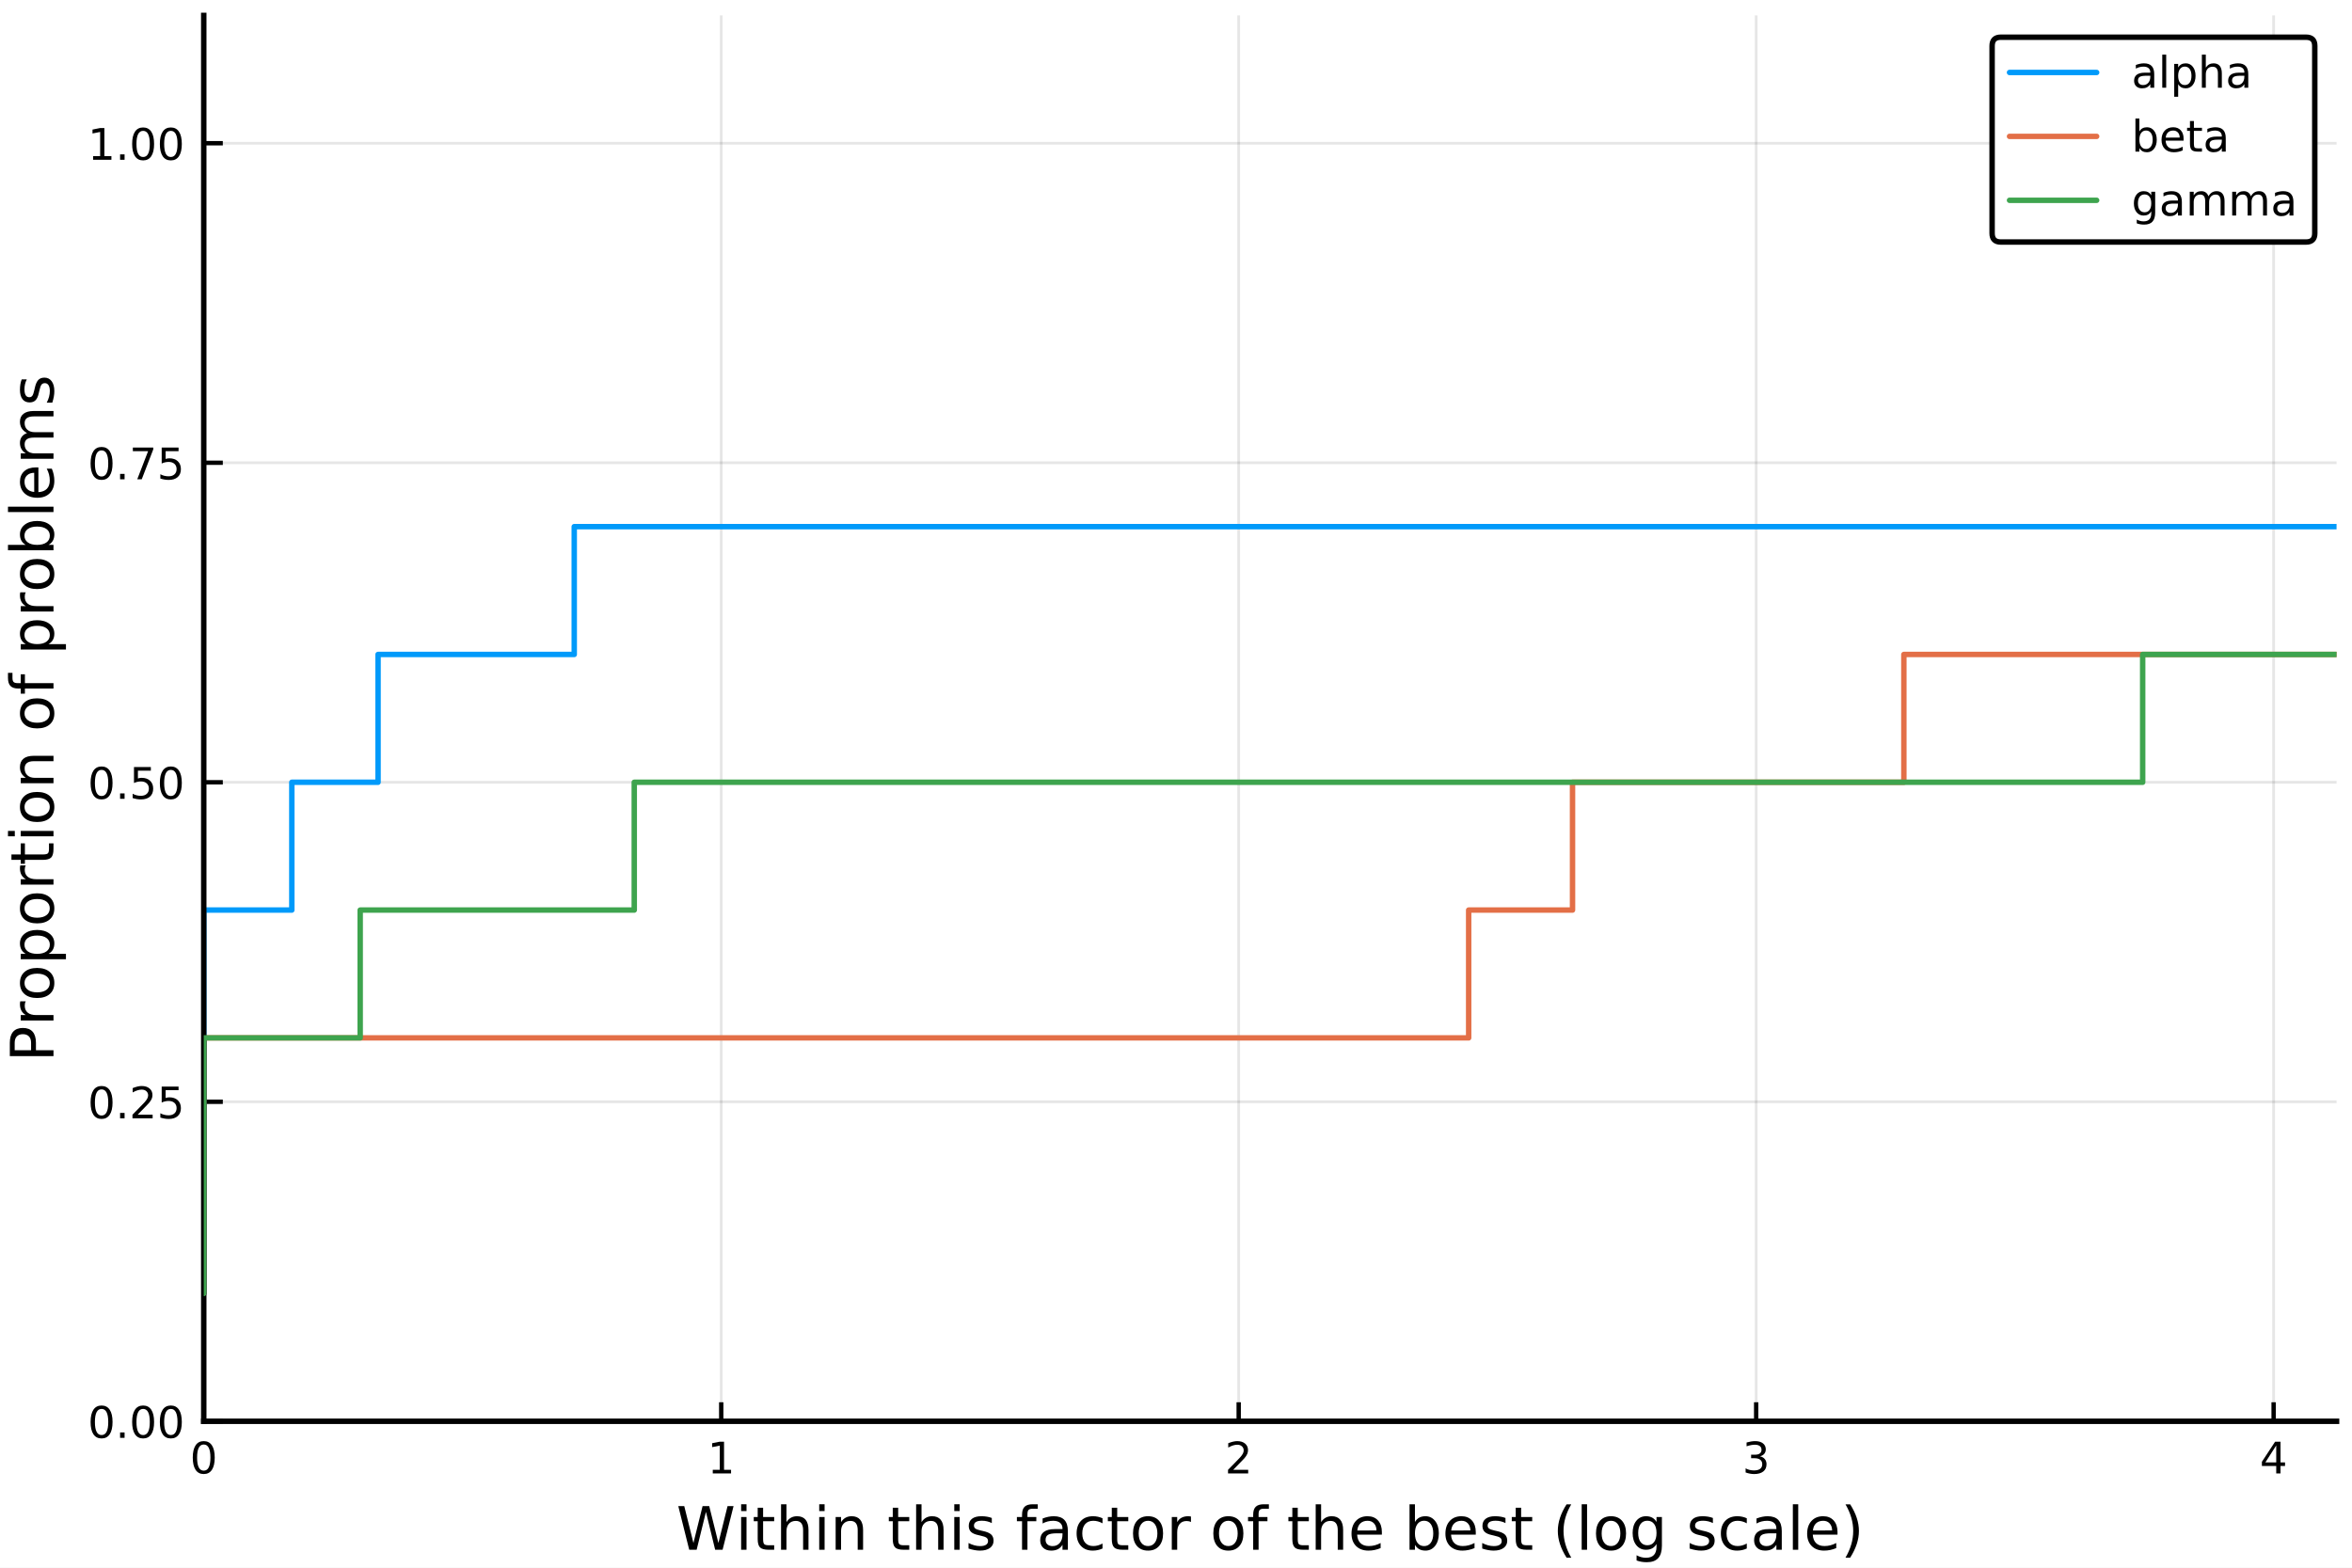
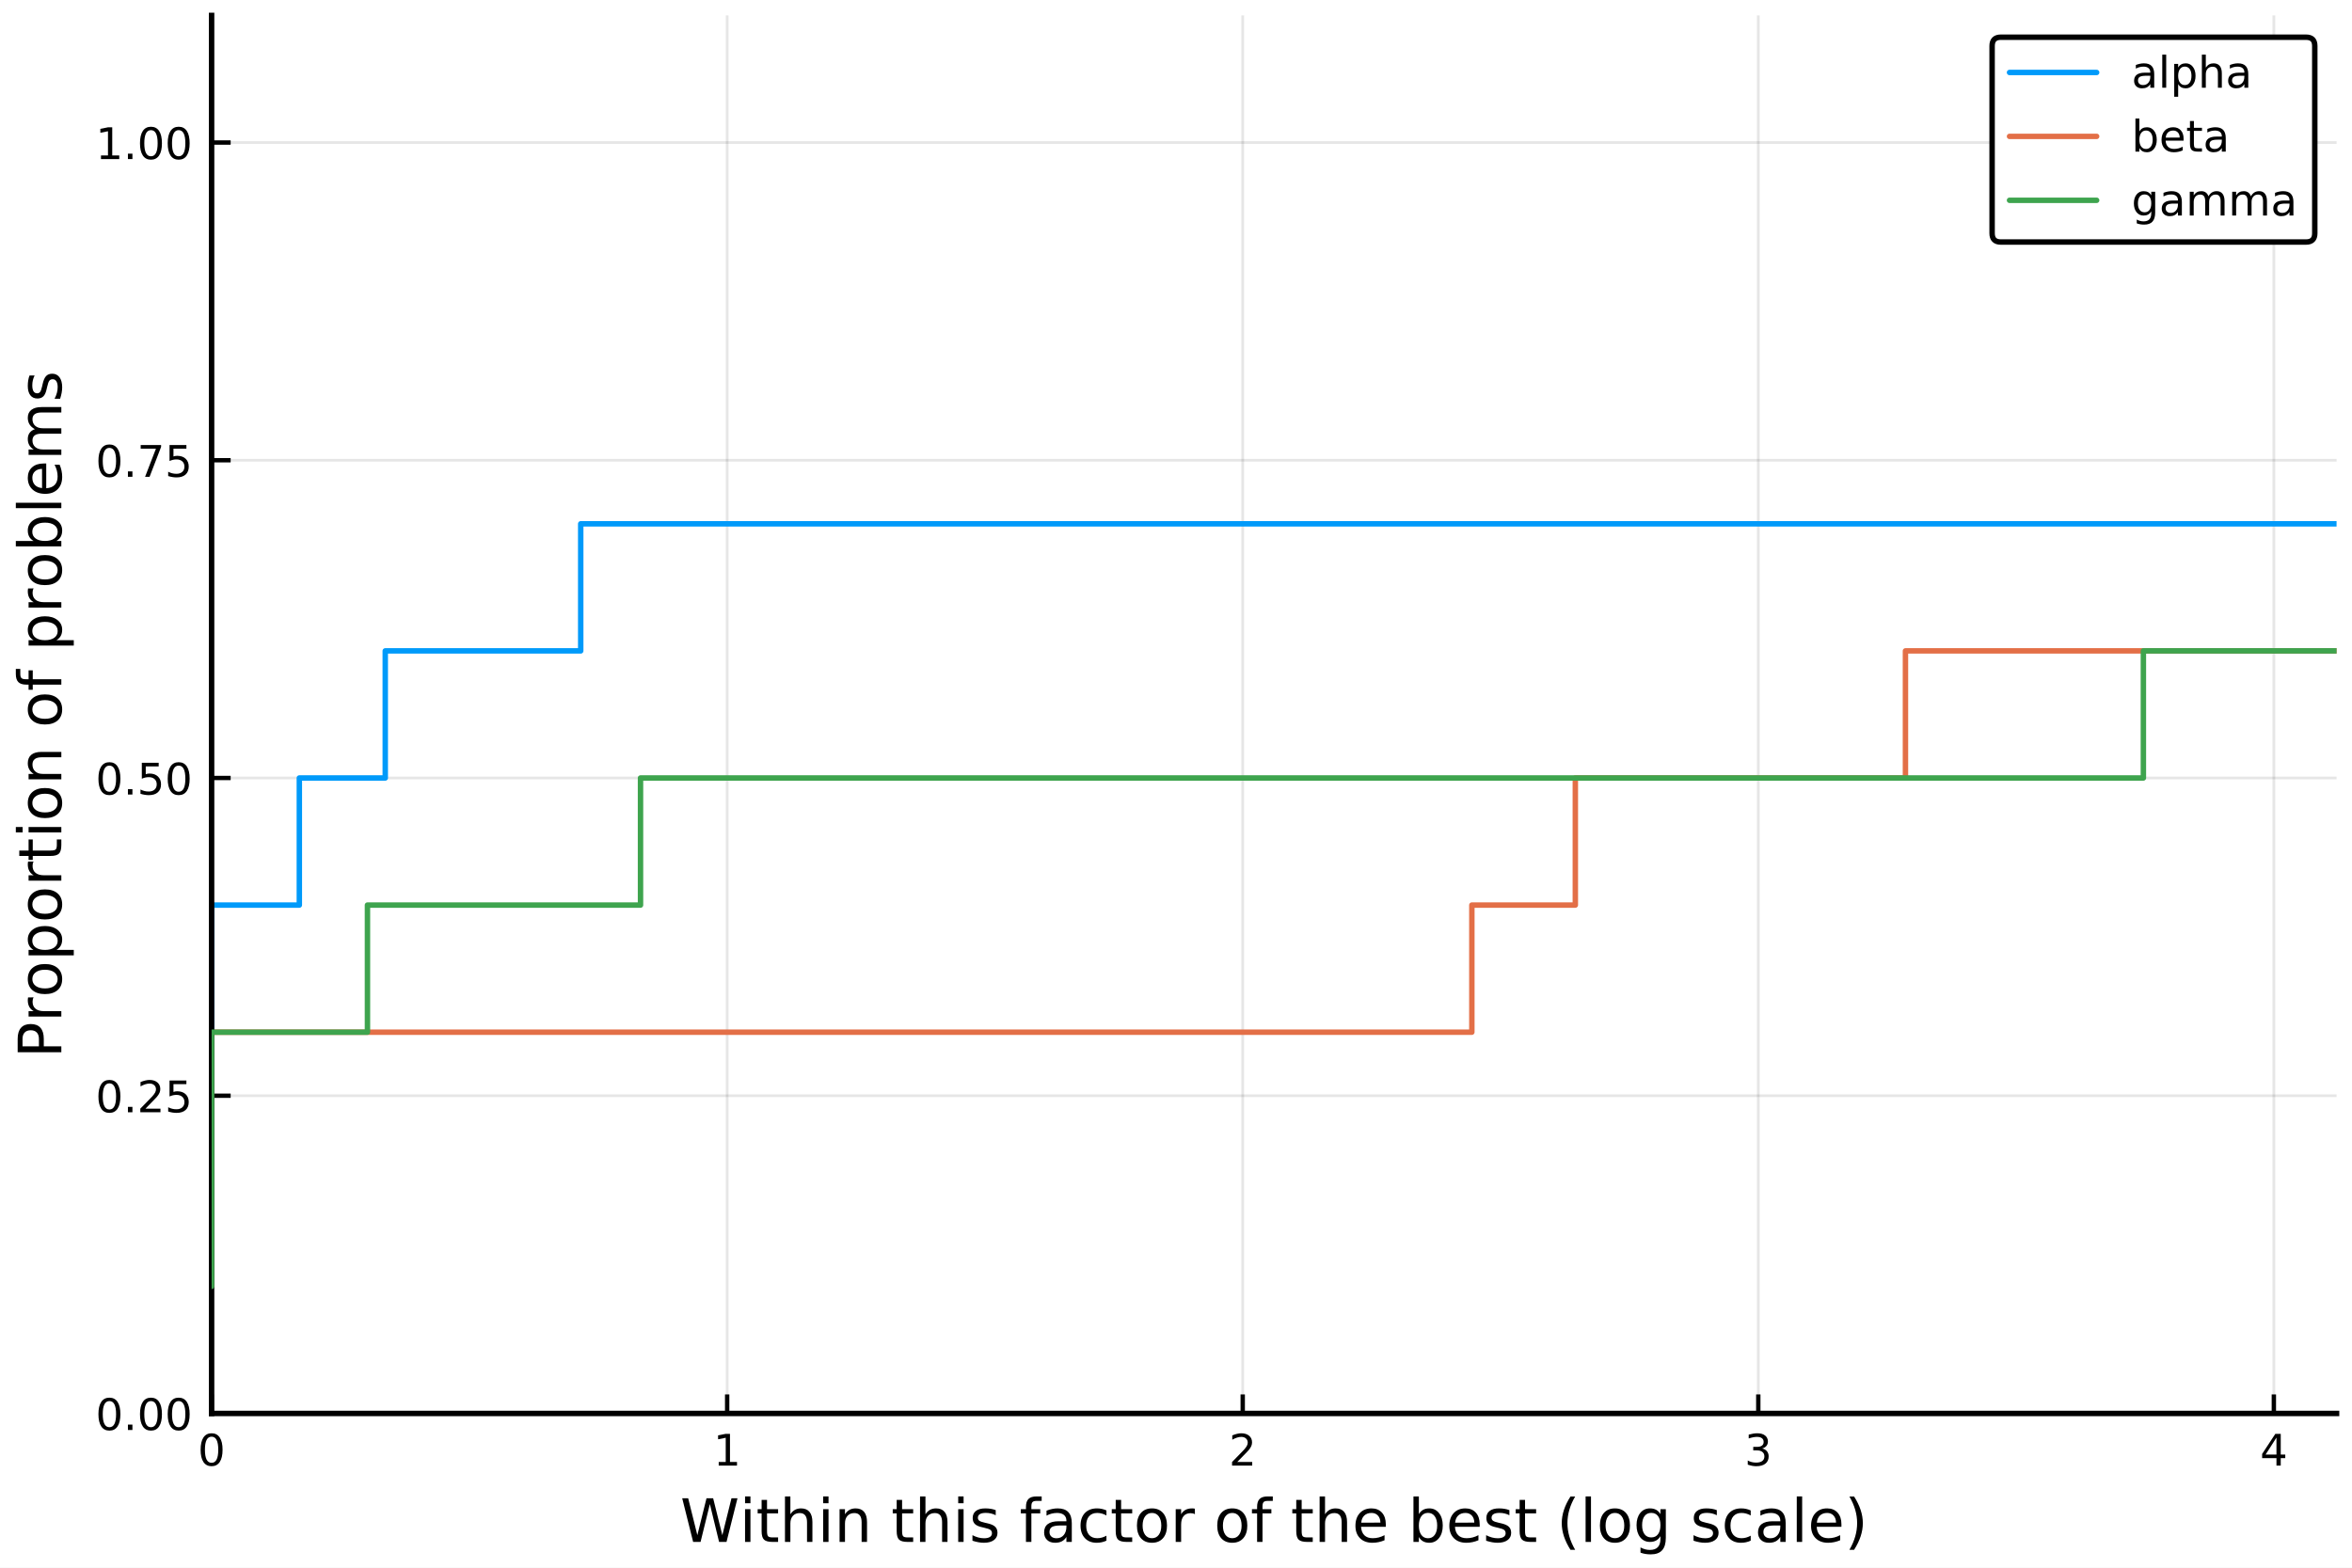
<svg xmlns="http://www.w3.org/2000/svg" xmlns:xlink="http://www.w3.org/1999/xlink" height="288pt" version="1.1" viewBox="0 0 432 288" width="432pt">
  <defs>
    <style type="text/css">
- *{stroke-linecap:butt;stroke-linejoin:round;}
+ *{stroke-linecap:butt;stroke-linejoin:round;white-space:pre;}
  </style>
  </defs>
  <g id="figure_1">
    <g id="patch_1">
      <path d="M 0 288  L 432 288  L 432 0  L 0 0  z " style="fill:#ffffff;" />
    </g>
    <g id="axes_1">
      <g id="patch_2">
-         <path d="M 37.425 261.105  L 429.165 261.105  L 429.165 2.835  L 37.425 2.835  z " style="fill:#ffffff;" />
+         <path d="M 38.865 259.665  L 429.165 259.665  L 429.165 2.835  L 38.865 2.835  z " style="fill:#ffffff;" />
      </g>
      <g id="matplotlib.axis_1">
        <g id="xtick_1">
          <g id="line2d_1">
-             <path clip-path="url(#p0133b6906e)" d="M 37.425 261.105  L 37.425 2.835  " style="fill:none;stroke:#000000;stroke-linecap:square;stroke-opacity:0.1;stroke-width:0.5;" />
+             <path clip-path="url(#p01dbe2bd95)" d="M 38.865 259.665  L 38.865 2.835  " style="fill:none;stroke:#000000;stroke-linecap:square;stroke-opacity:0.1;stroke-width:0.5;" />
          </g>
          <g id="line2d_2">
            <defs>
-               <path d="M 0 0  L 0 -3.5  " id="m5b82d2c9f5" style="stroke:#000000;stroke-width:0.8;" />
-             </defs>
-             <g>
-               <use style="stroke:#000000;stroke-width:0.8;" x="37.425" xlink:href="#m5b82d2c9f5" y="261.105" />
+               <path d="M 0 0  L 0 -3.5  " id="m81462e80d0" style="stroke:#000000;stroke-width:0.8;" />
+             </defs>
+             <g>
+               <use style="stroke:#000000;stroke-width:0.8;" x="38.865" xlink:href="#m81462e80d0" y="259.665" />
            </g>
          </g>
          <g id="text_1">
            <defs>
              <path d="M 31.781 66.406  Q 24.172 66.406 20.328 58.906  Q 16.5 51.422 16.5 36.375  Q 16.5 21.391 20.328 13.891  Q 24.172 6.391 31.781 6.391  Q 39.453 6.391 43.281 13.891  Q 47.125 21.391 47.125 36.375  Q 47.125 51.422 43.281 58.906  Q 39.453 66.406 31.781 66.406  z M 31.781 74.219  Q 44.047 74.219 50.516 64.516  Q 56.984 54.828 56.984 36.375  Q 56.984 17.969 50.516 8.266  Q 44.047 -1.422 31.781 -1.422  Q 19.531 -1.422 13.062 8.266  Q 6.594 17.969 6.594 36.375  Q 6.594 54.828 13.062 64.516  Q 19.531 74.219 31.781 74.219  z " id="DejaVuSans-48" />
            </defs>
-             <g transform="translate(34.87965 270.6841)scale(0.08 -0.08)">
+             <g transform="translate(36.31965 269.2441)scale(0.08 -0.08)">
              <use xlink:href="#DejaVuSans-48" />
            </g>
          </g>
        </g>
        <g id="xtick_2">
          <g id="line2d_3">
-             <path clip-path="url(#p0133b6906e)" d="M 132.47 261.105  L 132.47 2.835  " style="fill:none;stroke:#000000;stroke-linecap:square;stroke-opacity:0.1;stroke-width:0.5;" />
+             <path clip-path="url(#p01dbe2bd95)" d="M 133.56 259.665  L 133.56 2.835  " style="fill:none;stroke:#000000;stroke-linecap:square;stroke-opacity:0.1;stroke-width:0.5;" />
          </g>
          <g id="line2d_4">
            <g>
-               <use style="stroke:#000000;stroke-width:0.8;" x="132.47" xlink:href="#m5b82d2c9f5" y="261.105" />
+               <use style="stroke:#000000;stroke-width:0.8;" x="133.56" xlink:href="#m81462e80d0" y="259.665" />
            </g>
          </g>
          <g id="text_2">
            <defs>
              <path d="M 12.406 8.297  L 28.516 8.297  L 28.516 63.922  L 10.984 60.406  L 10.984 69.391  L 28.422 72.906  L 38.281 72.906  L 38.281 8.297  L 54.391 8.297  L 54.391 0  L 12.406 0  z " id="DejaVuSans-49" />
            </defs>
-             <g transform="translate(129.9246 270.6841)scale(0.08 -0.08)">
+             <g transform="translate(131.0153 269.2441)scale(0.08 -0.08)">
              <use xlink:href="#DejaVuSans-49" />
            </g>
          </g>
        </g>
        <g id="xtick_3">
          <g id="line2d_5">
-             <path clip-path="url(#p0133b6906e)" d="M 227.515 261.105  L 227.515 2.835  " style="fill:none;stroke:#000000;stroke-linecap:square;stroke-opacity:0.1;stroke-width:0.5;" />
+             <path clip-path="url(#p01dbe2bd95)" d="M 228.256 259.665  L 228.256 2.835  " style="fill:none;stroke:#000000;stroke-linecap:square;stroke-opacity:0.1;stroke-width:0.5;" />
          </g>
          <g id="line2d_6">
            <g>
-               <use style="stroke:#000000;stroke-width:0.8;" x="227.515" xlink:href="#m5b82d2c9f5" y="261.105" />
+               <use style="stroke:#000000;stroke-width:0.8;" x="228.256" xlink:href="#m81462e80d0" y="259.665" />
            </g>
          </g>
          <g id="text_3">
            <defs>
              <path d="M 19.188 8.297  L 53.609 8.297  L 53.609 0  L 7.328 0  L 7.328 8.297  Q 12.938 14.109 22.625 23.891  Q 32.328 33.688 34.812 36.531  Q 39.547 41.844 41.422 45.531  Q 43.312 49.219 43.312 52.781  Q 43.312 58.594 39.234 62.25  Q 35.156 65.922 28.609 65.922  Q 23.969 65.922 18.812 64.312  Q 13.672 62.703 7.812 59.422  L 7.812 69.391  Q 13.766 71.781 18.938 73  Q 24.125 74.219 28.422 74.219  Q 39.75 74.219 46.484 68.547  Q 53.219 62.891 53.219 53.422  Q 53.219 48.922 51.531 44.891  Q 49.859 40.875 45.406 35.406  Q 44.188 33.984 37.641 27.219  Q 31.109 20.453 19.188 8.297  z " id="DejaVuSans-50" />
            </defs>
-             <g transform="translate(224.9696 270.6841)scale(0.08 -0.08)">
+             <g transform="translate(225.7109 269.2441)scale(0.08 -0.08)">
              <use xlink:href="#DejaVuSans-50" />
            </g>
          </g>
        </g>
        <g id="xtick_4">
          <g id="line2d_7">
-             <path clip-path="url(#p0133b6906e)" d="M 322.56 261.105  L 322.56 2.835  " style="fill:none;stroke:#000000;stroke-linecap:square;stroke-opacity:0.1;stroke-width:0.5;" />
+             <path clip-path="url(#p01dbe2bd95)" d="M 322.952 259.665  L 322.952 2.835  " style="fill:none;stroke:#000000;stroke-linecap:square;stroke-opacity:0.1;stroke-width:0.5;" />
          </g>
          <g id="line2d_8">
            <g>
-               <use style="stroke:#000000;stroke-width:0.8;" x="322.56" xlink:href="#m5b82d2c9f5" y="261.105" />
+               <use style="stroke:#000000;stroke-width:0.8;" x="322.952" xlink:href="#m81462e80d0" y="259.665" />
            </g>
          </g>
          <g id="text_4">
            <defs>
              <path d="M 40.578 39.312  Q 47.656 37.797 51.625 33  Q 55.609 28.219 55.609 21.188  Q 55.609 10.406 48.188 4.484  Q 40.766 -1.422 27.094 -1.422  Q 22.516 -1.422 17.656 -0.516  Q 12.797 0.391 7.625 2.203  L 7.625 11.719  Q 11.719 9.328 16.594 8.109  Q 21.484 6.891 26.812 6.891  Q 36.078 6.891 40.938 10.547  Q 45.797 14.203 45.797 21.188  Q 45.797 27.641 41.281 31.266  Q 36.766 34.906 28.719 34.906  L 20.219 34.906  L 20.219 43.016  L 29.109 43.016  Q 36.375 43.016 40.234 45.922  Q 44.094 48.828 44.094 54.297  Q 44.094 59.906 40.109 62.906  Q 36.141 65.922 28.719 65.922  Q 24.656 65.922 20.016 65.031  Q 15.375 64.156 9.812 62.312  L 9.812 71.094  Q 15.438 72.656 20.344 73.438  Q 25.25 74.219 29.594 74.219  Q 40.828 74.219 47.359 69.109  Q 53.906 64.016 53.906 55.328  Q 53.906 49.266 50.438 45.094  Q 46.969 40.922 40.578 39.312  z " id="DejaVuSans-51" />
            </defs>
-             <g transform="translate(320.0146 270.6841)scale(0.08 -0.08)">
+             <g transform="translate(320.4065 269.2441)scale(0.08 -0.08)">
              <use xlink:href="#DejaVuSans-51" />
            </g>
          </g>
        </g>
        <g id="xtick_5">
          <g id="line2d_9">
-             <path clip-path="url(#p0133b6906e)" d="M 417.605 261.105  L 417.605 2.835  " style="fill:none;stroke:#000000;stroke-linecap:square;stroke-opacity:0.1;stroke-width:0.5;" />
+             <path clip-path="url(#p01dbe2bd95)" d="M 417.647 259.665  L 417.647 2.835  " style="fill:none;stroke:#000000;stroke-linecap:square;stroke-opacity:0.1;stroke-width:0.5;" />
          </g>
          <g id="line2d_10">
            <g>
-               <use style="stroke:#000000;stroke-width:0.8;" x="417.605" xlink:href="#m5b82d2c9f5" y="261.105" />
+               <use style="stroke:#000000;stroke-width:0.8;" x="417.647" xlink:href="#m81462e80d0" y="259.665" />
            </g>
          </g>
          <g id="text_5">
            <defs>
              <path d="M 37.797 64.312  L 12.891 25.391  L 37.797 25.391  z M 35.203 72.906  L 47.609 72.906  L 47.609 25.391  L 58.016 25.391  L 58.016 17.188  L 47.609 17.188  L 47.609 0  L 37.797 0  L 37.797 17.188  L 4.891 17.188  L 4.891 26.703  z " id="DejaVuSans-52" />
            </defs>
-             <g transform="translate(415.0596 270.6841)scale(0.08 -0.08)">
+             <g transform="translate(415.1021 269.2441)scale(0.08 -0.08)">
              <use xlink:href="#DejaVuSans-52" />
            </g>
          </g>
        </g>
        <g id="text_6">
          <defs>
            <path d="M 3.328 72.906  L 13.281 72.906  L 28.609 11.281  L 43.891 72.906  L 54.984 72.906  L 70.312 11.281  L 85.594 72.906  L 95.609 72.906  L 77.297 0  L 64.891 0  L 49.516 63.281  L 33.984 0  L 21.578 0  z " id="DejaVuSans-87" />
            <path d="M 9.422 54.688  L 18.406 54.688  L 18.406 0  L 9.422 0  z M 9.422 75.984  L 18.406 75.984  L 18.406 64.594  L 9.422 64.594  z " id="DejaVuSans-105" />
            <path d="M 18.312 70.219  L 18.312 54.688  L 36.812 54.688  L 36.812 47.703  L 18.312 47.703  L 18.312 18.016  Q 18.312 11.328 20.141 9.422  Q 21.969 7.516 27.594 7.516  L 36.812 7.516  L 36.812 0  L 27.594 0  Q 17.188 0 13.234 3.875  Q 9.281 7.766 9.281 18.016  L 9.281 47.703  L 2.688 47.703  L 2.688 54.688  L 9.281 54.688  L 9.281 70.219  z " id="DejaVuSans-116" />
            <path d="M 54.891 33.016  L 54.891 0  L 45.906 0  L 45.906 32.719  Q 45.906 40.484 42.875 44.328  Q 39.844 48.188 33.797 48.188  Q 26.516 48.188 22.312 43.547  Q 18.109 38.922 18.109 30.906  L 18.109 0  L 9.078 0  L 9.078 75.984  L 18.109 75.984  L 18.109 46.188  Q 21.344 51.125 25.703 53.562  Q 30.078 56 35.797 56  Q 45.219 56 50.047 50.172  Q 54.891 44.344 54.891 33.016  z " id="DejaVuSans-104" />
            <path d="M 54.891 33.016  L 54.891 0  L 45.906 0  L 45.906 32.719  Q 45.906 40.484 42.875 44.328  Q 39.844 48.188 33.797 48.188  Q 26.516 48.188 22.312 43.547  Q 18.109 38.922 18.109 30.906  L 18.109 0  L 9.078 0  L 9.078 54.688  L 18.109 54.688  L 18.109 46.188  Q 21.344 51.125 25.703 53.562  Q 30.078 56 35.797 56  Q 45.219 56 50.047 50.172  Q 54.891 44.344 54.891 33.016  z " id="DejaVuSans-110" />
            <path id="DejaVuSans-32" />
            <path d="M 44.281 53.078  L 44.281 44.578  Q 40.484 46.531 36.375 47.5  Q 32.281 48.484 27.875 48.484  Q 21.188 48.484 17.844 46.438  Q 14.5 44.391 14.5 40.281  Q 14.5 37.156 16.891 35.375  Q 19.281 33.594 26.516 31.984  L 29.594 31.297  Q 39.156 29.25 43.188 25.516  Q 47.219 21.781 47.219 15.094  Q 47.219 7.469 41.188 3.016  Q 35.156 -1.422 24.609 -1.422  Q 20.219 -1.422 15.453 -0.562  Q 10.688 0.297 5.422 2  L 5.422 11.281  Q 10.406 8.688 15.234 7.391  Q 20.062 6.109 24.812 6.109  Q 31.156 6.109 34.562 8.281  Q 37.984 10.453 37.984 14.406  Q 37.984 18.062 35.516 20.016  Q 33.062 21.969 24.703 23.781  L 21.578 24.516  Q 13.234 26.266 9.516 29.906  Q 5.812 33.547 5.812 39.891  Q 5.812 47.609 11.281 51.797  Q 16.75 56 26.812 56  Q 31.781 56 36.172 55.266  Q 40.578 54.547 44.281 53.078  z " id="DejaVuSans-115" />
            <path d="M 37.109 75.984  L 37.109 68.5  L 28.516 68.5  Q 23.688 68.5 21.797 66.547  Q 19.922 64.594 19.922 59.516  L 19.922 54.688  L 34.719 54.688  L 34.719 47.703  L 19.922 47.703  L 19.922 0  L 10.891 0  L 10.891 47.703  L 2.297 47.703  L 2.297 54.688  L 10.891 54.688  L 10.891 58.5  Q 10.891 67.625 15.141 71.797  Q 19.391 75.984 28.609 75.984  z " id="DejaVuSans-102" />
            <path d="M 34.281 27.484  Q 23.391 27.484 19.188 25  Q 14.984 22.516 14.984 16.5  Q 14.984 11.719 18.141 8.906  Q 21.297 6.109 26.703 6.109  Q 34.188 6.109 38.703 11.406  Q 43.219 16.703 43.219 25.484  L 43.219 27.484  z M 52.203 31.203  L 52.203 0  L 43.219 0  L 43.219 8.297  Q 40.141 3.328 35.547 0.953  Q 30.953 -1.422 24.312 -1.422  Q 15.922 -1.422 10.953 3.297  Q 6 8.016 6 15.922  Q 6 25.141 12.172 29.828  Q 18.359 34.516 30.609 34.516  L 43.219 34.516  L 43.219 35.406  Q 43.219 41.609 39.141 45  Q 35.062 48.391 27.688 48.391  Q 23 48.391 18.547 47.266  Q 14.109 46.141 10.016 43.891  L 10.016 52.203  Q 14.938 54.109 19.578 55.047  Q 24.219 56 28.609 56  Q 40.484 56 46.344 49.844  Q 52.203 43.703 52.203 31.203  z " id="DejaVuSans-97" />
            <path d="M 48.781 52.594  L 48.781 44.188  Q 44.969 46.297 41.141 47.344  Q 37.312 48.391 33.406 48.391  Q 24.656 48.391 19.812 42.844  Q 14.984 37.312 14.984 27.297  Q 14.984 17.281 19.812 11.734  Q 24.656 6.203 33.406 6.203  Q 37.312 6.203 41.141 7.25  Q 44.969 8.297 48.781 10.406  L 48.781 2.094  Q 45.016 0.344 40.984 -0.531  Q 36.969 -1.422 32.422 -1.422  Q 20.062 -1.422 12.781 6.344  Q 5.516 14.109 5.516 27.297  Q 5.516 40.672 12.859 48.328  Q 20.219 56 33.016 56  Q 37.156 56 41.109 55.141  Q 45.062 54.297 48.781 52.594  z " id="DejaVuSans-99" />
            <path d="M 30.609 48.391  Q 23.391 48.391 19.188 42.75  Q 14.984 37.109 14.984 27.297  Q 14.984 17.484 19.156 11.844  Q 23.344 6.203 30.609 6.203  Q 37.797 6.203 41.984 11.859  Q 46.188 17.531 46.188 27.297  Q 46.188 37.016 41.984 42.703  Q 37.797 48.391 30.609 48.391  z M 30.609 56  Q 42.328 56 49.016 48.375  Q 55.719 40.766 55.719 27.297  Q 55.719 13.875 49.016 6.219  Q 42.328 -1.422 30.609 -1.422  Q 18.844 -1.422 12.172 6.219  Q 5.516 13.875 5.516 27.297  Q 5.516 40.766 12.172 48.375  Q 18.844 56 30.609 56  z " id="DejaVuSans-111" />
            <path d="M 41.109 46.297  Q 39.594 47.172 37.812 47.578  Q 36.031 48 33.891 48  Q 26.266 48 22.188 43.047  Q 18.109 38.094 18.109 28.812  L 18.109 0  L 9.078 0  L 9.078 54.688  L 18.109 54.688  L 18.109 46.188  Q 20.953 51.172 25.484 53.578  Q 30.031 56 36.531 56  Q 37.453 56 38.578 55.875  Q 39.703 55.766 41.062 55.516  z " id="DejaVuSans-114" />
            <path d="M 56.203 29.594  L 56.203 25.203  L 14.891 25.203  Q 15.484 15.922 20.484 11.062  Q 25.484 6.203 34.422 6.203  Q 39.594 6.203 44.453 7.469  Q 49.312 8.734 54.109 11.281  L 54.109 2.781  Q 49.266 0.734 44.188 -0.344  Q 39.109 -1.422 33.891 -1.422  Q 20.797 -1.422 13.156 6.188  Q 5.516 13.812 5.516 26.812  Q 5.516 40.234 12.766 48.109  Q 20.016 56 32.328 56  Q 43.359 56 49.781 48.891  Q 56.203 41.797 56.203 29.594  z M 47.219 32.234  Q 47.125 39.594 43.094 43.984  Q 39.062 48.391 32.422 48.391  Q 24.906 48.391 20.391 44.141  Q 15.875 39.891 15.188 32.172  z " id="DejaVuSans-101" />
            <path d="M 48.688 27.297  Q 48.688 37.203 44.609 42.844  Q 40.531 48.484 33.406 48.484  Q 26.266 48.484 22.188 42.844  Q 18.109 37.203 18.109 27.297  Q 18.109 17.391 22.188 11.75  Q 26.266 6.109 33.406 6.109  Q 40.531 6.109 44.609 11.75  Q 48.688 17.391 48.688 27.297  z M 18.109 46.391  Q 20.953 51.266 25.266 53.625  Q 29.594 56 35.594 56  Q 45.562 56 51.781 48.094  Q 58.016 40.188 58.016 27.297  Q 58.016 14.406 51.781 6.484  Q 45.562 -1.422 35.594 -1.422  Q 29.594 -1.422 25.266 0.953  Q 20.953 3.328 18.109 8.203  L 18.109 0  L 9.078 0  L 9.078 75.984  L 18.109 75.984  z " id="DejaVuSans-98" />
            <path d="M 31 75.875  Q 24.469 64.656 21.281 53.656  Q 18.109 42.672 18.109 31.391  Q 18.109 20.125 21.312 9.062  Q 24.516 -2 31 -13.188  L 23.188 -13.188  Q 15.875 -1.703 12.234 9.375  Q 8.594 20.453 8.594 31.391  Q 8.594 42.281 12.203 53.312  Q 15.828 64.359 23.188 75.875  z " id="DejaVuSans-40" />
            <path d="M 9.422 75.984  L 18.406 75.984  L 18.406 0  L 9.422 0  z " id="DejaVuSans-108" />
            <path d="M 45.406 27.984  Q 45.406 37.75 41.375 43.109  Q 37.359 48.484 30.078 48.484  Q 22.859 48.484 18.828 43.109  Q 14.797 37.75 14.797 27.984  Q 14.797 18.266 18.828 12.891  Q 22.859 7.516 30.078 7.516  Q 37.359 7.516 41.375 12.891  Q 45.406 18.266 45.406 27.984  z M 54.391 6.781  Q 54.391 -7.172 48.188 -13.984  Q 42 -20.797 29.203 -20.797  Q 24.469 -20.797 20.266 -20.094  Q 16.062 -19.391 12.109 -17.922  L 12.109 -9.188  Q 16.062 -11.328 19.922 -12.344  Q 23.781 -13.375 27.781 -13.375  Q 36.625 -13.375 41.016 -8.766  Q 45.406 -4.156 45.406 5.172  L 45.406 9.625  Q 42.625 4.781 38.281 2.391  Q 33.938 0 27.875 0  Q 17.828 0 11.672 7.656  Q 5.516 15.328 5.516 27.984  Q 5.516 40.672 11.672 48.328  Q 17.828 56 27.875 56  Q 33.938 56 38.281 53.609  Q 42.625 51.219 45.406 46.391  L 45.406 54.688  L 54.391 54.688  z " id="DejaVuSans-103" />
            <path d="M 8.016 75.875  L 15.828 75.875  Q 23.141 64.359 26.781 53.312  Q 30.422 42.281 30.422 31.391  Q 30.422 20.453 26.781 9.375  Q 23.141 -1.703 15.828 -13.188  L 8.016 -13.188  Q 14.5 -2 17.703 9.062  Q 20.906 20.125 20.906 31.391  Q 20.906 42.672 17.703 53.656  Q 14.5 64.656 8.016 75.875  z " id="DejaVuSans-41" />
          </defs>
-           <g transform="translate(124.218 284.7061)scale(0.11 -0.11)">
+           <g transform="translate(124.938 283.2661)scale(0.11 -0.11)">
            <use xlink:href="#DejaVuSans-87" />
            <use x="98.846" xlink:href="#DejaVuSans-105" />
            <use x="126.629" xlink:href="#DejaVuSans-116" />
            <use x="165.838" xlink:href="#DejaVuSans-104" />
            <use x="229.217" xlink:href="#DejaVuSans-105" />
            <use x="257" xlink:href="#DejaVuSans-110" />
            <use x="320.379" xlink:href="#DejaVuSans-32" />
            <use x="352.166" xlink:href="#DejaVuSans-116" />
            <use x="391.375" xlink:href="#DejaVuSans-104" />
            <use x="454.754" xlink:href="#DejaVuSans-105" />
            <use x="482.537" xlink:href="#DejaVuSans-115" />
            <use x="534.637" xlink:href="#DejaVuSans-32" />
            <use x="566.424" xlink:href="#DejaVuSans-102" />
            <use x="601.629" xlink:href="#DejaVuSans-97" />
            <use x="662.908" xlink:href="#DejaVuSans-99" />
            <use x="717.889" xlink:href="#DejaVuSans-116" />
            <use x="757.098" xlink:href="#DejaVuSans-111" />
            <use x="818.279" xlink:href="#DejaVuSans-114" />
            <use x="859.393" xlink:href="#DejaVuSans-32" />
            <use x="891.18" xlink:href="#DejaVuSans-111" />
            <use x="952.361" xlink:href="#DejaVuSans-102" />
            <use x="987.566" xlink:href="#DejaVuSans-32" />
            <use x="1019.354" xlink:href="#DejaVuSans-116" />
            <use x="1058.562" xlink:href="#DejaVuSans-104" />
            <use x="1121.941" xlink:href="#DejaVuSans-101" />
            <use x="1183.465" xlink:href="#DejaVuSans-32" />
            <use x="1215.252" xlink:href="#DejaVuSans-98" />
            <use x="1278.729" xlink:href="#DejaVuSans-101" />
            <use x="1340.252" xlink:href="#DejaVuSans-115" />
            <use x="1392.352" xlink:href="#DejaVuSans-116" />
            <use x="1431.561" xlink:href="#DejaVuSans-32" />
            <use x="1463.348" xlink:href="#DejaVuSans-40" />
            <use x="1502.361" xlink:href="#DejaVuSans-108" />
            <use x="1530.145" xlink:href="#DejaVuSans-111" />
            <use x="1591.326" xlink:href="#DejaVuSans-103" />
            <use x="1654.803" xlink:href="#DejaVuSans-32" />
            <use x="1686.59" xlink:href="#DejaVuSans-115" />
            <use x="1738.689" xlink:href="#DejaVuSans-99" />
            <use x="1793.67" xlink:href="#DejaVuSans-97" />
            <use x="1854.949" xlink:href="#DejaVuSans-108" />
            <use x="1882.732" xlink:href="#DejaVuSans-101" />
            <use x="1944.256" xlink:href="#DejaVuSans-41" />
          </g>
        </g>
      </g>
      <g id="matplotlib.axis_2">
        <g id="ytick_1">
          <g id="line2d_11">
-             <path clip-path="url(#p0133b6906e)" d="M 37.425 261.105  L 429.165 261.105  " style="fill:none;stroke:#000000;stroke-linecap:square;stroke-opacity:0.1;stroke-width:0.5;" />
+             <path clip-path="url(#p01dbe2bd95)" d="M 38.865 259.665  L 429.165 259.665  " style="fill:none;stroke:#000000;stroke-linecap:square;stroke-opacity:0.1;stroke-width:0.5;" />
          </g>
          <g id="line2d_12">
            <defs>
-               <path d="M 0 0  L 3.5 0  " id="m8c5732e7c5" style="stroke:#000000;stroke-width:0.8;" />
-             </defs>
-             <g>
-               <use style="stroke:#000000;stroke-width:0.8;" x="37.425" xlink:href="#m8c5732e7c5" y="261.105" />
+               <path d="M 0 0  L 3.5 0  " id="md799b487dd" style="stroke:#000000;stroke-width:0.8;" />
+             </defs>
+             <g>
+               <use style="stroke:#000000;stroke-width:0.8;" x="38.865" xlink:href="#md799b487dd" y="259.665" />
            </g>
          </g>
          <g id="text_7">
            <defs>
              <path d="M 10.688 12.406  L 21 12.406  L 21 0  L 10.688 0  z " id="DejaVuSans-46" />
            </defs>
-             <g transform="translate(16.11215 264.1447)scale(0.08 -0.08)">
+             <g transform="translate(17.55215 262.7047)scale(0.08 -0.08)">
              <use xlink:href="#DejaVuSans-48" />
              <use x="63.623" xlink:href="#DejaVuSans-46" />
              <use x="95.41" xlink:href="#DejaVuSans-48" />
              <use x="159.033" xlink:href="#DejaVuSans-48" />
            </g>
          </g>
        </g>
        <g id="ytick_2">
          <g id="line2d_13">
-             <path clip-path="url(#p0133b6906e)" d="M 37.425 202.407  L 429.165 202.407  " style="fill:none;stroke:#000000;stroke-linecap:square;stroke-opacity:0.1;stroke-width:0.5;" />
+             <path clip-path="url(#p01dbe2bd95)" d="M 38.865 201.295  L 429.165 201.295  " style="fill:none;stroke:#000000;stroke-linecap:square;stroke-opacity:0.1;stroke-width:0.5;" />
          </g>
          <g id="line2d_14">
            <g>
-               <use style="stroke:#000000;stroke-width:0.8;" x="37.425" xlink:href="#m8c5732e7c5" y="202.407" />
+               <use style="stroke:#000000;stroke-width:0.8;" x="38.865" xlink:href="#md799b487dd" y="201.295" />
            </g>
          </g>
          <g id="text_8">
            <defs>
              <path d="M 10.797 72.906  L 49.516 72.906  L 49.516 64.594  L 19.828 64.594  L 19.828 46.734  Q 21.969 47.469 24.109 47.828  Q 26.266 48.188 28.422 48.188  Q 40.625 48.188 47.75 41.5  Q 54.891 34.812 54.891 23.391  Q 54.891 11.625 47.562 5.094  Q 40.234 -1.422 26.906 -1.422  Q 22.312 -1.422 17.547 -0.641  Q 12.797 0.141 7.719 1.703  L 7.719 11.625  Q 12.109 9.234 16.797 8.062  Q 21.484 6.891 26.703 6.891  Q 35.156 6.891 40.078 11.328  Q 45.016 15.766 45.016 23.391  Q 45.016 31 40.078 35.438  Q 35.156 39.891 26.703 39.891  Q 22.75 39.891 18.812 39.016  Q 14.891 38.141 10.797 36.281  z " id="DejaVuSans-53" />
            </defs>
-             <g transform="translate(16.11215 205.4468)scale(0.08 -0.08)">
+             <g transform="translate(17.55215 204.3341)scale(0.08 -0.08)">
              <use xlink:href="#DejaVuSans-48" />
              <use x="63.623" xlink:href="#DejaVuSans-46" />
              <use x="95.41" xlink:href="#DejaVuSans-50" />
              <use x="159.033" xlink:href="#DejaVuSans-53" />
            </g>
          </g>
        </g>
        <g id="ytick_3">
          <g id="line2d_15">
-             <path clip-path="url(#p0133b6906e)" d="M 37.425 143.71  L 429.165 143.71  " style="fill:none;stroke:#000000;stroke-linecap:square;stroke-opacity:0.1;stroke-width:0.5;" />
+             <path clip-path="url(#p01dbe2bd95)" d="M 38.865 142.924  L 429.165 142.924  " style="fill:none;stroke:#000000;stroke-linecap:square;stroke-opacity:0.1;stroke-width:0.5;" />
          </g>
          <g id="line2d_16">
            <g>
-               <use style="stroke:#000000;stroke-width:0.8;" x="37.425" xlink:href="#m8c5732e7c5" y="143.71" />
+               <use style="stroke:#000000;stroke-width:0.8;" x="38.865" xlink:href="#md799b487dd" y="142.924" />
            </g>
          </g>
          <g id="text_9">
-             <g transform="translate(16.11215 146.749)scale(0.08 -0.08)">
+             <g transform="translate(17.55215 145.9635)scale(0.08 -0.08)">
              <use xlink:href="#DejaVuSans-48" />
              <use x="63.623" xlink:href="#DejaVuSans-46" />
              <use x="95.41" xlink:href="#DejaVuSans-53" />
              <use x="159.033" xlink:href="#DejaVuSans-48" />
            </g>
          </g>
        </g>
        <g id="ytick_4">
          <g id="line2d_17">
-             <path clip-path="url(#p0133b6906e)" d="M 37.425 85.012  L 429.165 85.012  " style="fill:none;stroke:#000000;stroke-linecap:square;stroke-opacity:0.1;stroke-width:0.5;" />
+             <path clip-path="url(#p01dbe2bd95)" d="M 38.865 84.554  L 429.165 84.554  " style="fill:none;stroke:#000000;stroke-linecap:square;stroke-opacity:0.1;stroke-width:0.5;" />
          </g>
          <g id="line2d_18">
            <g>
-               <use style="stroke:#000000;stroke-width:0.8;" x="37.425" xlink:href="#m8c5732e7c5" y="85.012" />
+               <use style="stroke:#000000;stroke-width:0.8;" x="38.865" xlink:href="#md799b487dd" y="84.554" />
            </g>
          </g>
          <g id="text_10">
            <defs>
              <path d="M 8.203 72.906  L 55.078 72.906  L 55.078 68.703  L 28.609 0  L 18.312 0  L 43.219 64.594  L 8.203 64.594  z " id="DejaVuSans-55" />
            </defs>
-             <g transform="translate(16.11215 88.05106)scale(0.08 -0.08)">
+             <g transform="translate(17.55215 87.59288)scale(0.08 -0.08)">
              <use xlink:href="#DejaVuSans-48" />
              <use x="63.623" xlink:href="#DejaVuSans-46" />
              <use x="95.41" xlink:href="#DejaVuSans-55" />
              <use x="159.033" xlink:href="#DejaVuSans-53" />
            </g>
          </g>
        </g>
        <g id="ytick_5">
          <g id="line2d_19">
-             <path clip-path="url(#p0133b6906e)" d="M 37.425 26.314  L 429.165 26.314  " style="fill:none;stroke:#000000;stroke-linecap:square;stroke-opacity:0.1;stroke-width:0.5;" />
+             <path clip-path="url(#p01dbe2bd95)" d="M 38.865 26.183  L 429.165 26.183  " style="fill:none;stroke:#000000;stroke-linecap:square;stroke-opacity:0.1;stroke-width:0.5;" />
          </g>
          <g id="line2d_20">
            <g>
-               <use style="stroke:#000000;stroke-width:0.8;" x="37.425" xlink:href="#m8c5732e7c5" y="26.314" />
+               <use style="stroke:#000000;stroke-width:0.8;" x="38.865" xlink:href="#md799b487dd" y="26.183" />
            </g>
          </g>
          <g id="text_11">
-             <g transform="translate(16.11215 29.35318)scale(0.08 -0.08)">
+             <g transform="translate(17.55215 29.22227)scale(0.08 -0.08)">
              <use xlink:href="#DejaVuSans-49" />
              <use x="63.623" xlink:href="#DejaVuSans-46" />
              <use x="95.41" xlink:href="#DejaVuSans-48" />
              <use x="159.033" xlink:href="#DejaVuSans-48" />
            </g>
          </g>
        </g>
        <g id="text_12">
          <defs>
            <path d="M 19.672 64.797  L 19.672 37.406  L 32.078 37.406  Q 38.969 37.406 42.719 40.969  Q 46.484 44.531 46.484 51.125  Q 46.484 57.672 42.719 61.234  Q 38.969 64.797 32.078 64.797  z M 9.812 72.906  L 32.078 72.906  Q 44.344 72.906 50.609 67.359  Q 56.891 61.812 56.891 51.125  Q 56.891 40.328 50.609 34.812  Q 44.344 29.297 32.078 29.297  L 19.672 29.297  L 19.672 0  L 9.812 0  z " id="DejaVuSans-80" />
            <path d="M 18.109 8.203  L 18.109 -20.797  L 9.078 -20.797  L 9.078 54.688  L 18.109 54.688  L 18.109 46.391  Q 20.953 51.266 25.266 53.625  Q 29.594 56 35.594 56  Q 45.562 56 51.781 48.094  Q 58.016 40.188 58.016 27.297  Q 58.016 14.406 51.781 6.484  Q 45.562 -1.422 35.594 -1.422  Q 29.594 -1.422 25.266 0.953  Q 20.953 3.328 18.109 8.203  z M 48.688 27.297  Q 48.688 37.203 44.609 42.844  Q 40.531 48.484 33.406 48.484  Q 26.266 48.484 22.188 42.844  Q 18.109 37.203 18.109 27.297  Q 18.109 17.391 22.188 11.75  Q 26.266 6.109 33.406 6.109  Q 40.531 6.109 44.609 11.75  Q 48.688 17.391 48.688 27.297  z " id="DejaVuSans-112" />
            <path d="M 52 44.188  Q 55.375 50.25 60.062 53.125  Q 64.75 56 71.094 56  Q 79.641 56 84.281 50.016  Q 88.922 44.047 88.922 33.016  L 88.922 0  L 79.891 0  L 79.891 32.719  Q 79.891 40.578 77.094 44.375  Q 74.312 48.188 68.609 48.188  Q 61.625 48.188 57.562 43.547  Q 53.516 38.922 53.516 30.906  L 53.516 0  L 44.484 0  L 44.484 32.719  Q 44.484 40.625 41.703 44.406  Q 38.922 48.188 33.109 48.188  Q 26.219 48.188 22.156 43.531  Q 18.109 38.875 18.109 30.906  L 18.109 0  L 9.078 0  L 9.078 54.688  L 18.109 54.688  L 18.109 46.188  Q 21.188 51.219 25.484 53.609  Q 29.781 56 35.688 56  Q 41.656 56 45.828 52.969  Q 50 49.953 52 44.188  z " id="DejaVuSans-109" />
          </defs>
-           <g transform="translate(9.824489 195.1031)rotate(-90)scale(0.11 -0.11)">
+           <g transform="translate(11.26449 194.3831)rotate(-90)scale(0.11 -0.11)">
            <use xlink:href="#DejaVuSans-80" />
            <use x="60.287" xlink:href="#DejaVuSans-114" />
            <use x="101.369" xlink:href="#DejaVuSans-111" />
            <use x="162.551" xlink:href="#DejaVuSans-112" />
            <use x="226.027" xlink:href="#DejaVuSans-111" />
            <use x="287.209" xlink:href="#DejaVuSans-114" />
            <use x="328.322" xlink:href="#DejaVuSans-116" />
            <use x="367.531" xlink:href="#DejaVuSans-105" />
            <use x="395.314" xlink:href="#DejaVuSans-111" />
            <use x="456.496" xlink:href="#DejaVuSans-110" />
            <use x="519.875" xlink:href="#DejaVuSans-32" />
            <use x="551.662" xlink:href="#DejaVuSans-111" />
            <use x="612.844" xlink:href="#DejaVuSans-102" />
            <use x="648.049" xlink:href="#DejaVuSans-32" />
            <use x="679.836" xlink:href="#DejaVuSans-112" />
            <use x="743.312" xlink:href="#DejaVuSans-114" />
            <use x="784.395" xlink:href="#DejaVuSans-111" />
            <use x="845.576" xlink:href="#DejaVuSans-98" />
            <use x="909.053" xlink:href="#DejaVuSans-108" />
            <use x="936.836" xlink:href="#DejaVuSans-101" />
            <use x="998.359" xlink:href="#DejaVuSans-109" />
            <use x="1095.771" xlink:href="#DejaVuSans-115" />
          </g>
        </g>
      </g>
      <g id="line2d_21">
-         <path clip-path="url(#p0133b6906e)" d="M 37.425 237.626  L 37.425 237.626  L 37.425 214.147  L 37.425 214.147  L 37.425 190.668  L 37.425 190.668  L 37.425 167.189  L 53.599 167.189  L 53.599 143.71  L 69.439 143.71  L 69.439 120.23  L 105.473 120.23  L 105.473 96.751  L 433 96.751  " style="fill:none;stroke:#009afa;stroke-linecap:round;" />
+         <path clip-path="url(#p01dbe2bd95)" d="M 38.865 236.317  L 38.865 236.317  L 38.865 212.969  L 38.865 212.969  L 38.865 189.621  L 38.865 189.621  L 38.865 166.272  L 54.98 166.272  L 54.98 142.924  L 70.761 142.924  L 70.761 119.576  L 106.663 119.576  L 106.663 96.228  L 433 96.228  " style="fill:none;stroke:#009afa;stroke-linecap:round;" />
      </g>
      <g id="line2d_22">
-         <path clip-path="url(#p0133b6906e)" d="M 37.425 237.626  L 37.425 237.626  L 37.425 214.147  L 37.425 214.147  L 37.425 190.668  L 269.754 190.668  L 269.754 167.189  L 288.831 167.189  L 288.831 143.71  L 349.689 143.71  L 349.689 120.23  L 433 120.23  " style="fill:none;stroke:#e36f47;stroke-linecap:round;" />
+         <path clip-path="url(#p01dbe2bd95)" d="M 38.865 236.317  L 38.865 236.317  L 38.865 212.969  L 38.865 212.969  L 38.865 189.621  L 270.34 189.621  L 270.34 166.272  L 289.347 166.272  L 289.347 142.924  L 349.981 142.924  L 349.981 119.576  L 433 119.576  " style="fill:none;stroke:#e36f47;stroke-linecap:round;" />
      </g>
      <g id="patch_3">
-         <path d="M 37.425 261.105  L 37.425 2.835  " style="fill:none;stroke:#000000;stroke-linecap:square;stroke-linejoin:miter;" />
+         <path d="M 38.865 259.665  L 38.865 2.835  " style="fill:none;stroke:#000000;stroke-linecap:square;stroke-linejoin:miter;" />
      </g>
      <g id="patch_4">
-         <path d="M 37.425 261.105  L 429.165 261.105  " style="fill:none;stroke:#000000;stroke-linecap:square;stroke-linejoin:miter;" />
+         <path d="M 38.865 259.665  L 429.165 259.665  " style="fill:none;stroke:#000000;stroke-linecap:square;stroke-linejoin:miter;" />
      </g>
      <g id="line2d_23">
-         <path clip-path="url(#p0133b6906e)" d="M 37.425 237.626  L 37.425 237.626  L 37.425 214.147  L 37.425 214.147  L 37.425 190.668  L 66.158 190.668  L 66.158 167.189  L 116.497 167.189  L 116.497 143.71  L 393.553 143.71  L 393.553 120.23  L 433 120.23  " style="fill:none;stroke:#3ea44e;stroke-linecap:round;" />
+         <path clip-path="url(#p01dbe2bd95)" d="M 38.865 236.317  L 38.865 236.317  L 38.865 212.969  L 38.865 212.969  L 38.865 189.621  L 67.492 189.621  L 67.492 166.272  L 117.646 166.272  L 117.646 142.924  L 393.683 142.924  L 393.683 119.576  L 433 119.576  " style="fill:none;stroke:#3ea44e;stroke-linecap:round;" />
      </g>
      <g id="legend_1">
        <g id="patch_5">
          <path d="M 367.497 44.462  L 423.565 44.462  Q 425.165 44.462 425.165 42.862  L 425.165 8.435  Q 425.165 6.835 423.565 6.835  L 367.497 6.835  Q 365.897 6.835 365.897 8.435  L 365.897 42.862  Q 365.897 44.462 367.497 44.462  z " style="fill:#ffffff;stroke:#000000;stroke-linejoin:miter;" />
        </g>
        <g id="line2d_24">
          <path d="M 369.097 13.313  L 385.097 13.313  " style="fill:none;stroke:#009afa;stroke-linecap:round;" />
        </g>
        <g id="line2d_25" />
        <g id="text_13">
          <g transform="translate(391.4966 16.1134)scale(0.08 -0.08)">
            <use xlink:href="#DejaVuSans-97" />
            <use x="61.279" xlink:href="#DejaVuSans-108" />
            <use x="89.062" xlink:href="#DejaVuSans-112" />
            <use x="152.539" xlink:href="#DejaVuSans-104" />
            <use x="215.918" xlink:href="#DejaVuSans-97" />
          </g>
        </g>
        <g id="line2d_26">
          <path d="M 369.097 25.056  L 385.097 25.056  " style="fill:none;stroke:#e36f47;stroke-linecap:round;" />
        </g>
        <g id="line2d_27" />
        <g id="text_14">
          <g transform="translate(391.4966 27.8559)scale(0.08 -0.08)">
            <use xlink:href="#DejaVuSans-98" />
            <use x="63.477" xlink:href="#DejaVuSans-101" />
            <use x="125" xlink:href="#DejaVuSans-116" />
            <use x="164.209" xlink:href="#DejaVuSans-97" />
          </g>
        </g>
        <g id="line2d_28">
          <path d="M 369.097 36.798  L 385.097 36.798  " style="fill:none;stroke:#3ea44e;stroke-linecap:round;" />
        </g>
        <g id="line2d_29" />
        <g id="text_15">
          <g transform="translate(391.4966 39.5984)scale(0.08 -0.08)">
            <use xlink:href="#DejaVuSans-103" />
            <use x="63.477" xlink:href="#DejaVuSans-97" />
            <use x="124.756" xlink:href="#DejaVuSans-109" />
            <use x="222.168" xlink:href="#DejaVuSans-109" />
            <use x="319.58" xlink:href="#DejaVuSans-97" />
          </g>
        </g>
      </g>
    </g>
  </g>
  <defs>
-     <clipPath id="p0133b6906e">
-       <rect height="258.271" width="391.741" x="37.425" y="2.835" />
+     <clipPath id="p01dbe2bd95">
+       <rect height="256.831" width="390.301" x="38.865" y="2.835" />
    </clipPath>
  </defs>
</svg>
